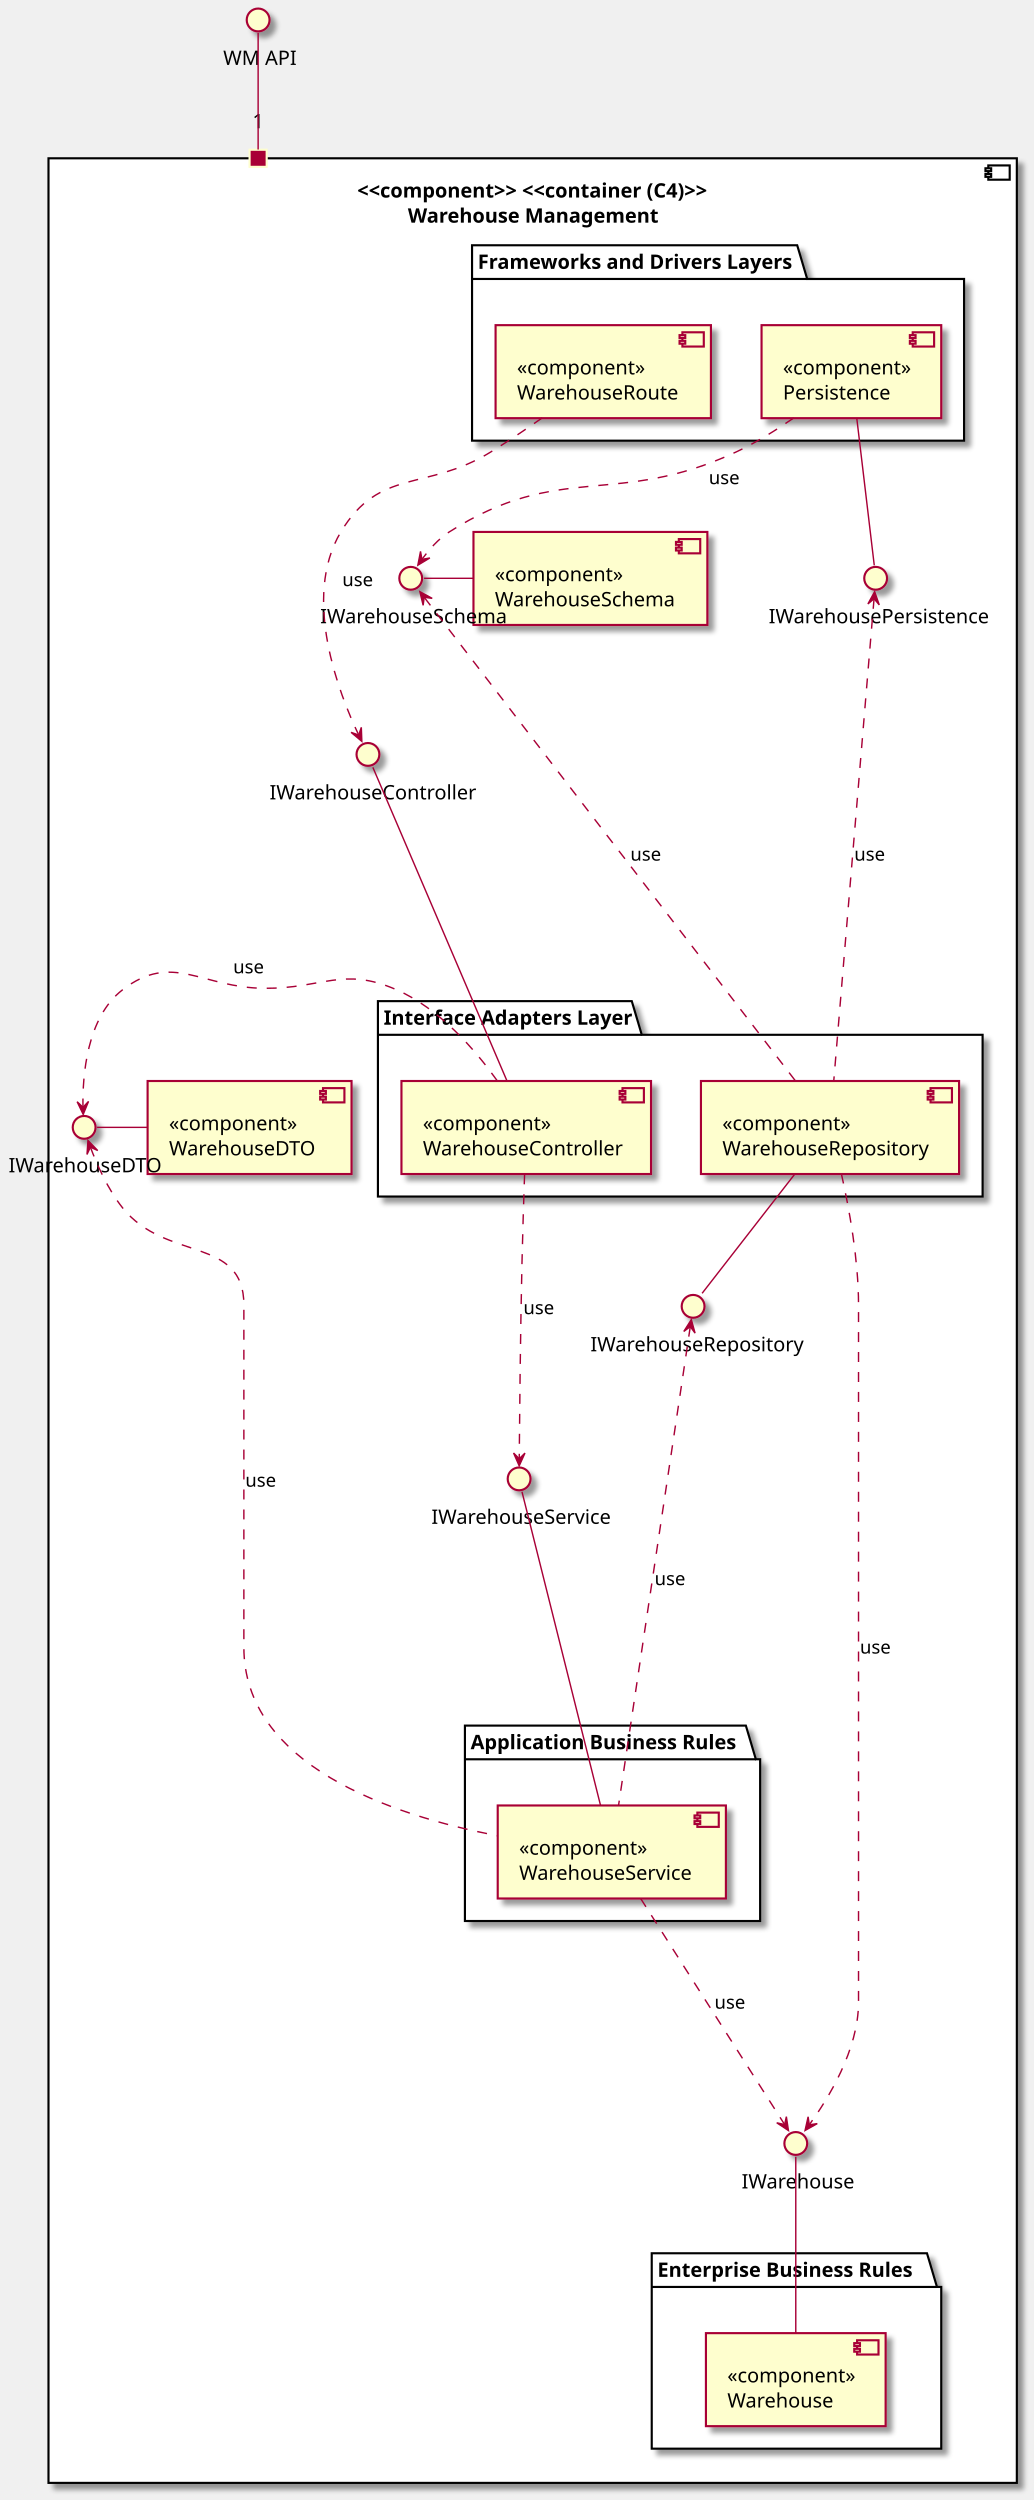
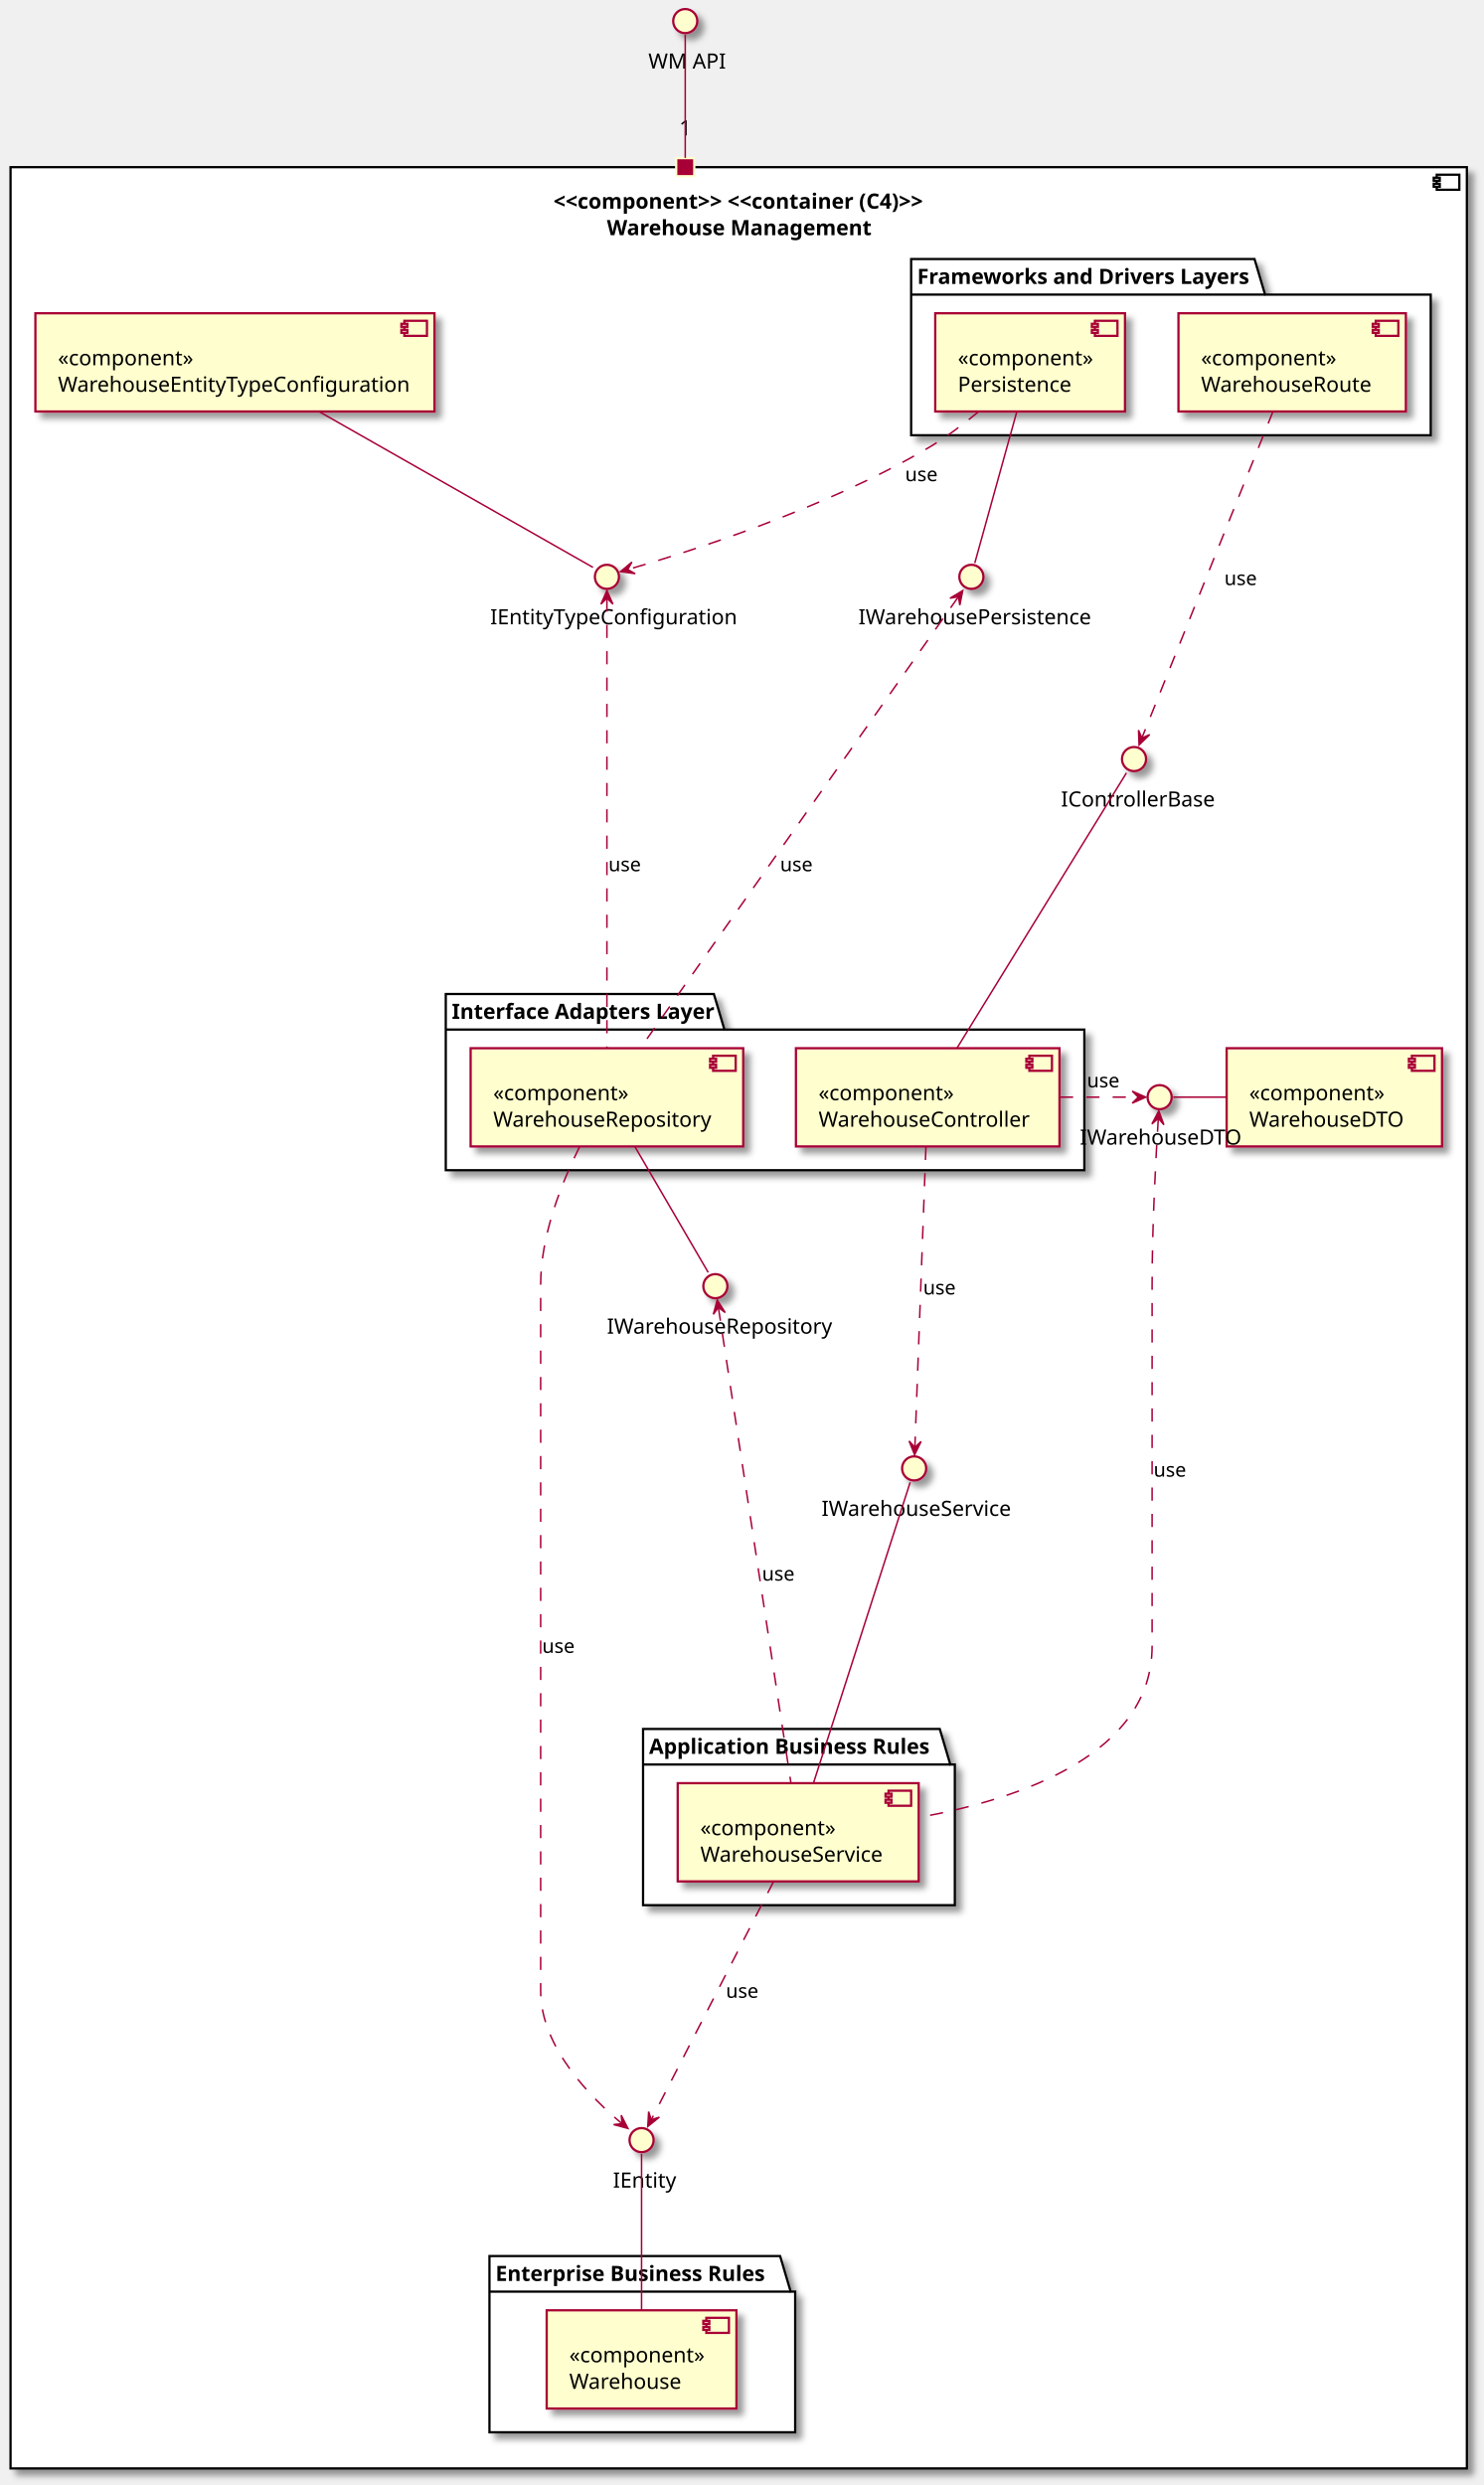
- <svg xmlns="http://www.w3.org/2000/svg" contentScriptType="application/ecmascript" contentStyleType="text/css" height="1753px" preserveAspectRatio="none" style="width:725px;height:1753px;background:#FFFFFF;" version="1.1" viewBox="0 0 725 1753" width="725px" zoomAndPan="magnify">
+ <svg xmlns="http://www.w3.org/2000/svg" contentScriptType="application/ecmascript" contentStyleType="text/css" height="1320.8px" preserveAspectRatio="none" style="width:788px;height:1320px;background:#FFFFFF;" version="1.1" viewBox="0 0 788 1320" width="788.8px" zoomAndPan="magnify">
  <defs>
-     <filter height="300%" id="f5cw3altra3ok" width="300%" x="-1" y="-1">
-       <feGaussianBlur result="blurOut" stdDeviation="2.0" />
+     <filter height="300%" id="f17r2874kumos0" width="300%" x="-1" y="-1">
+       <feGaussianBlur result="blurOut" stdDeviation="1.6" />
      <feColorMatrix in="blurOut" result="blurOut2" type="matrix" values="0 0 0 0 0 0 0 0 0 0 0 0 0 0 0 0 0 0 .4 0" />
-       <feOffset dx="4.0" dy="4.0" in="blurOut2" result="blurOut3" />
+       <feOffset dx="3.2" dy="3.2" in="blurOut2" result="blurOut3" />
      <feBlend in="SourceGraphic" in2="blurOut3" mode="normal" />
    </filter>
  </defs>
  <g>
-     <rect fill="#FFFFFF" filter="url(#f5cw3altra3ok)" height="1630" style="stroke:#000000;stroke-width:1.5;" width="679" x="34" y="111" />
-     <rect fill="#FFFFFF" height="10" style="stroke:#000000;stroke-width:1.5;" width="15" x="693" y="116" />
-     <rect fill="#FFFFFF" height="2" style="stroke:#000000;stroke-width:1.5;" width="4" x="691" y="118" />
-     <rect fill="#FFFFFF" height="2" style="stroke:#000000;stroke-width:1.5;" width="4" x="691" y="122" />
-     <text fill="#000000" font-family="sans-serif" font-size="14" font-weight="bold" lengthAdjust="spacing" textLength="246" x="250.5" y="138.533">&lt;&lt;component&gt;&gt; &lt;&lt;container (C4)&gt;&gt;</text>
-     <text fill="#000000" font-family="sans-serif" font-size="14" font-weight="bold" lengthAdjust="spacing" textLength="175" x="286" y="156.143">Warehouse Management</text>
-     <text fill="#000000" font-family="sans-serif" font-size="14" font-weight="bold" lengthAdjust="spacing" textLength="0" x="375.5" y="173.752" />
-     <polygon fill="#FFFFFF" filter="url(#f5cw3altra3ok)" points="331,172,559,172,566,195.609,676,195.609,676,309,331,309,331,172" style="stroke:#000000;stroke-width:1.5;" />
-     <line style="stroke:#000000;stroke-width:1.5;" x1="331" x2="566" y1="195.609" y2="195.609" />
-     <text fill="#000000" font-family="sans-serif" font-size="14" font-weight="bold" lengthAdjust="spacing" textLength="222" x="335" y="188.533">Frameworks and Drivers Layers</text>
-     <polygon fill="#FFFFFF" filter="url(#f5cw3altra3ok)" points="265,702,443,702,450,725.609,689,725.609,689,839,265,839,265,702" style="stroke:#000000;stroke-width:1.5;" />
-     <line style="stroke:#000000;stroke-width:1.5;" x1="265" x2="450" y1="725.609" y2="725.609" />
-     <text fill="#000000" font-family="sans-serif" font-size="14" font-weight="bold" lengthAdjust="spacing" textLength="172" x="269" y="718.533">Interface Adapters Layer</text>
-     <polygon fill="#FFFFFF" filter="url(#f5cw3altra3ok)" points="326,1210,523,1210,530,1233.609,533,1233.609,533,1347,326,1347,326,1210" style="stroke:#000000;stroke-width:1.5;" />
-     <line style="stroke:#000000;stroke-width:1.5;" x1="326" x2="530" y1="1233.609" y2="1233.609" />
-     <text fill="#000000" font-family="sans-serif" font-size="14" font-weight="bold" lengthAdjust="spacing" textLength="191" x="330" y="1226.533">Application Business Rules</text>
-     <polygon fill="#FFFFFF" filter="url(#f5cw3altra3ok)" points="457,1580,650,1580,657,1603.609,660,1603.609,660,1717,457,1717,457,1580" style="stroke:#000000;stroke-width:1.5;" />
-     <line style="stroke:#000000;stroke-width:1.5;" x1="457" x2="657" y1="1603.609" y2="1603.609" />
-     <text fill="#000000" font-family="sans-serif" font-size="14" font-weight="bold" lengthAdjust="spacing" textLength="187" x="461" y="1596.533">Enterprise Business Rules</text>
-     <text fill="#000000" font-family="sans-serif" font-size="14" lengthAdjust="spacing" textLength="8" x="177" y="89.924">1</text>
-     <rect fill="#A80036" height="12" style="stroke:#FEFECE;stroke-width:1.5;" width="12" x="175" y="105" />
-     <rect fill="#FEFECE" filter="url(#f5cw3altra3ok)" height="65.219" style="stroke:#A80036;stroke-width:1.5;" width="143" x="103.5" y="758" />
-     <rect fill="#FEFECE" height="10" style="stroke:#A80036;stroke-width:1.5;" width="15" x="226.5" y="763" />
-     <rect fill="#FEFECE" height="2" style="stroke:#A80036;stroke-width:1.5;" width="4" x="224.5" y="765" />
-     <rect fill="#FEFECE" height="2" style="stroke:#A80036;stroke-width:1.5;" width="4" x="224.5" y="769" />
-     <text fill="#000000" font-family="sans-serif" font-size="14" lengthAdjust="spacing" textLength="86" x="118.5" y="792.533">«component»</text>
-     <text fill="#000000" font-family="sans-serif" font-size="14" lengthAdjust="spacing" textLength="103" x="118.5" y="810.143">WarehouseDTO</text>
-     <rect fill="#FEFECE" filter="url(#f5cw3altra3ok)" height="65.219" style="stroke:#A80036;stroke-width:1.5;" width="164" x="332" y="373" />
-     <rect fill="#FEFECE" height="10" style="stroke:#A80036;stroke-width:1.5;" width="15" x="476" y="378" />
-     <rect fill="#FEFECE" height="2" style="stroke:#A80036;stroke-width:1.5;" width="4" x="474" y="380" />
-     <rect fill="#FEFECE" height="2" style="stroke:#A80036;stroke-width:1.5;" width="4" x="474" y="384" />
-     <text fill="#000000" font-family="sans-serif" font-size="14" lengthAdjust="spacing" textLength="86" x="347" y="407.533">«component»</text>
-     <text fill="#000000" font-family="sans-serif" font-size="14" lengthAdjust="spacing" textLength="124" x="347" y="425.143">WarehouseSchema</text>
-     <ellipse cx="258" cy="529" fill="#FEFECE" filter="url(#f5cw3altra3ok)" rx="8" ry="8" style="stroke:#A80036;stroke-width:1.5;" />
-     <text fill="#000000" font-family="sans-serif" font-size="14" lengthAdjust="spacing" textLength="138" x="189" y="560.533">IWarehouseController</text>
-     <ellipse cx="364" cy="1037" fill="#FEFECE" filter="url(#f5cw3altra3ok)" rx="8" ry="8" style="stroke:#A80036;stroke-width:1.5;" />
-     <text fill="#000000" font-family="sans-serif" font-size="14" lengthAdjust="spacing" textLength="123" x="302.5" y="1068.533">IWarehouseService</text>
-     <ellipse cx="614" cy="405.5" fill="#FEFECE" filter="url(#f5cw3altra3ok)" rx="8" ry="8" style="stroke:#A80036;stroke-width:1.5;" />
-     <text fill="#000000" font-family="sans-serif" font-size="14" lengthAdjust="spacing" textLength="150" x="539" y="437.033">IWarehousePersistence</text>
-     <ellipse cx="558" cy="1503" fill="#FEFECE" filter="url(#f5cw3altra3ok)" rx="8" ry="8" style="stroke:#A80036;stroke-width:1.5;" />
-     <text fill="#000000" font-family="sans-serif" font-size="14" lengthAdjust="spacing" textLength="76" x="520" y="1534.533">IWarehouse</text>
-     <ellipse cx="486" cy="916" fill="#FEFECE" filter="url(#f5cw3altra3ok)" rx="8" ry="8" style="stroke:#A80036;stroke-width:1.5;" />
-     <text fill="#000000" font-family="sans-serif" font-size="14" lengthAdjust="spacing" textLength="144" x="414" y="947.533">IWarehouseRepository</text>
-     <ellipse cx="59" cy="790.5" fill="#FEFECE" filter="url(#f5cw3altra3ok)" rx="8" ry="8" style="stroke:#A80036;stroke-width:1.5;" />
-     <text fill="#000000" font-family="sans-serif" font-size="14" lengthAdjust="spacing" textLength="106" x="6" y="822.033">IWarehouseDTO</text>
-     <ellipse cx="288" cy="405.5" fill="#FEFECE" filter="url(#f5cw3altra3ok)" rx="8" ry="8" style="stroke:#A80036;stroke-width:1.5;" />
-     <text fill="#000000" font-family="sans-serif" font-size="14" lengthAdjust="spacing" textLength="127" x="224.5" y="437.033">IWarehouseSchema</text>
-     <rect fill="#FEFECE" filter="url(#f5cw3altra3ok)" height="65.219" style="stroke:#A80036;stroke-width:1.5;" width="151" x="347.5" y="228" />
-     <rect fill="#FEFECE" height="10" style="stroke:#A80036;stroke-width:1.5;" width="15" x="478.5" y="233" />
-     <rect fill="#FEFECE" height="2" style="stroke:#A80036;stroke-width:1.5;" width="4" x="476.5" y="235" />
-     <rect fill="#FEFECE" height="2" style="stroke:#A80036;stroke-width:1.5;" width="4" x="476.5" y="239" />
-     <text fill="#000000" font-family="sans-serif" font-size="14" lengthAdjust="spacing" textLength="86" x="362.5" y="262.533">«component»</text>
-     <text fill="#000000" font-family="sans-serif" font-size="14" lengthAdjust="spacing" textLength="111" x="362.5" y="280.143">WarehouseRoute</text>
-     <rect fill="#FEFECE" filter="url(#f5cw3altra3ok)" height="65.219" style="stroke:#A80036;stroke-width:1.5;" width="126" x="534" y="228" />
-     <rect fill="#FEFECE" height="10" style="stroke:#A80036;stroke-width:1.5;" width="15" x="640" y="233" />
-     <rect fill="#FEFECE" height="2" style="stroke:#A80036;stroke-width:1.5;" width="4" x="638" y="235" />
-     <rect fill="#FEFECE" height="2" style="stroke:#A80036;stroke-width:1.5;" width="4" x="638" y="239" />
-     <text fill="#000000" font-family="sans-serif" font-size="14" lengthAdjust="spacing" textLength="86" x="549" y="262.533">«component»</text>
-     <text fill="#000000" font-family="sans-serif" font-size="14" lengthAdjust="spacing" textLength="74" x="549" y="280.143">Persistence</text>
-     <rect fill="#FEFECE" filter="url(#f5cw3altra3ok)" height="65.219" style="stroke:#A80036;stroke-width:1.5;" width="175" x="281.5" y="758" />
-     <rect fill="#FEFECE" height="10" style="stroke:#A80036;stroke-width:1.5;" width="15" x="436.5" y="763" />
-     <rect fill="#FEFECE" height="2" style="stroke:#A80036;stroke-width:1.5;" width="4" x="434.5" y="765" />
-     <rect fill="#FEFECE" height="2" style="stroke:#A80036;stroke-width:1.5;" width="4" x="434.5" y="769" />
-     <text fill="#000000" font-family="sans-serif" font-size="14" lengthAdjust="spacing" textLength="86" x="296.5" y="792.533">«component»</text>
-     <text fill="#000000" font-family="sans-serif" font-size="14" lengthAdjust="spacing" textLength="135" x="296.5" y="810.143">WarehouseController</text>
-     <rect fill="#FEFECE" filter="url(#f5cw3altra3ok)" height="65.219" style="stroke:#A80036;stroke-width:1.5;" width="181" x="491.5" y="758" />
-     <rect fill="#FEFECE" height="10" style="stroke:#A80036;stroke-width:1.5;" width="15" x="652.5" y="763" />
-     <rect fill="#FEFECE" height="2" style="stroke:#A80036;stroke-width:1.5;" width="4" x="650.5" y="765" />
-     <rect fill="#FEFECE" height="2" style="stroke:#A80036;stroke-width:1.5;" width="4" x="650.5" y="769" />
-     <text fill="#000000" font-family="sans-serif" font-size="14" lengthAdjust="spacing" textLength="86" x="506.5" y="792.533">«component»</text>
-     <text fill="#000000" font-family="sans-serif" font-size="14" lengthAdjust="spacing" textLength="141" x="506.5" y="810.143">WarehouseRepository</text>
-     <rect fill="#FEFECE" filter="url(#f5cw3altra3ok)" height="65.219" style="stroke:#A80036;stroke-width:1.5;" width="160" x="349" y="1266" />
-     <rect fill="#FEFECE" height="10" style="stroke:#A80036;stroke-width:1.5;" width="15" x="489" y="1271" />
-     <rect fill="#FEFECE" height="2" style="stroke:#A80036;stroke-width:1.5;" width="4" x="487" y="1273" />
-     <rect fill="#FEFECE" height="2" style="stroke:#A80036;stroke-width:1.5;" width="4" x="487" y="1277" />
-     <text fill="#000000" font-family="sans-serif" font-size="14" lengthAdjust="spacing" textLength="86" x="364" y="1300.533">«component»</text>
-     <text fill="#000000" font-family="sans-serif" font-size="14" lengthAdjust="spacing" textLength="120" x="364" y="1318.143">WarehouseService</text>
-     <rect fill="#FEFECE" filter="url(#f5cw3altra3ok)" height="65.219" style="stroke:#A80036;stroke-width:1.5;" width="126" x="495" y="1636" />
-     <rect fill="#FEFECE" height="10" style="stroke:#A80036;stroke-width:1.5;" width="15" x="601" y="1641" />
-     <rect fill="#FEFECE" height="2" style="stroke:#A80036;stroke-width:1.5;" width="4" x="599" y="1643" />
-     <rect fill="#FEFECE" height="2" style="stroke:#A80036;stroke-width:1.5;" width="4" x="599" y="1647" />
-     <text fill="#000000" font-family="sans-serif" font-size="14" lengthAdjust="spacing" textLength="86" x="510" y="1670.533">«component»</text>
-     <text fill="#000000" font-family="sans-serif" font-size="14" lengthAdjust="spacing" textLength="73" x="510" y="1688.143">Warehouse</text>
-     <ellipse cx="181" cy="14" fill="#FEFECE" filter="url(#f5cw3altra3ok)" rx="8" ry="8" style="stroke:#A80036;stroke-width:1.5;" />
-     <text fill="#000000" font-family="sans-serif" font-size="14" lengthAdjust="spacing" textLength="49" x="156.5" y="45.533">WM API</text>
-     <path d="M181,23.1 C181,42.12 181,89.23 181,104.87 " fill="none" id="api-1" style="stroke:#A80036;stroke-width:1.0;" />
-     <path d="M380.18,293.01 C368.62,301.12 355.99,309.63 344,317 C298.94,344.7 266.21,327.65 239,373 C211.29,419.18 238.02,487.01 251.39,515.1 " fill="none" id="UI-to-API1" style="stroke:#A80036;stroke-width:1.0;stroke-dasharray:7.0,7.0;" />
-     <polygon fill="#A80036" points="253.72,519.86,253.361,510.018,251.524,515.368,246.174,513.531,253.72,519.86" style="stroke:#A80036;stroke-width:1.0;" />
-     <text fill="#000000" font-family="sans-serif" font-size="13" lengthAdjust="spacing" textLength="21" x="240" y="410.995">use</text>
-     <path d="M261.44,538.05 C275.61,571.16 329.81,697.88 355.43,757.78 " fill="none" id="API1-CT" style="stroke:#A80036;stroke-width:1.0;" />
-     <path d="M366.02,1046.05 C374.31,1079.16 406.05,1205.88 421.05,1265.78 " fill="none" id="API2-SV" style="stroke:#A80036;stroke-width:1.0;" />
-     <path d="M367.84,823.43 C367.21,841.74 366.47,865.16 366,886 C364.86,936.56 364.3,996.73 364.09,1022.83 " fill="none" id="CT-to-API2" style="stroke:#A80036;stroke-width:1.0;stroke-dasharray:7.0,7.0;" />
-     <polygon fill="#A80036" points="364.06,1027.87,368.111,1018.893,364.089,1022.87,360.111,1018.847,364.06,1027.87" style="stroke:#A80036;stroke-width:1.0;" />
-     <text fill="#000000" font-family="sans-serif" font-size="13" lengthAdjust="spacing" textLength="21" x="367" y="921.495">use</text>
-     <path d="M600.77,293.24 C604.74,326.64 610.73,377.03 613.04,396.46 " fill="none" id="PRT-API3" style="stroke:#A80036;stroke-width:1.0;" />
-     <path d="M612.88,419.91 C608.34,474.24 591.25,678.82 584.63,757.96 " fill="none" id="API3-backto-RP" style="stroke:#A80036;stroke-width:1.0;stroke-dasharray:7.0,7.0;" />
-     <polygon fill="#A80036" points="613.3,414.86,608.568,423.498,612.886,419.843,616.541,424.16,613.3,414.86" style="stroke:#A80036;stroke-width:1.0;" />
-     <text fill="#000000" font-family="sans-serif" font-size="13" lengthAdjust="spacing" textLength="21" x="599" y="603.495">use</text>
-     <path d="M558,1512.33 C558,1534.78 558,1597.43 558,1635.91 " fill="none" id="API4-WH" style="stroke:#A80036;stroke-width:1.0;" />
-     <path d="M449.16,1331.14 C478.08,1376.54 530.06,1458.14 549.95,1489.37 " fill="none" id="SV-to-API4" style="stroke:#A80036;stroke-width:1.0;stroke-dasharray:7.0,7.0;" />
-     <polygon fill="#A80036" points="552.86,1493.94,551.396,1484.2,550.173,1489.724,544.65,1488.5,552.86,1493.94" style="stroke:#A80036;stroke-width:1.0;" />
-     <text fill="#000000" font-family="sans-serif" font-size="13" lengthAdjust="spacing" textLength="21" x="501" y="1408.495">use</text>
-     <path d="M557.28,823.3 C535.5,851.32 505.29,890.19 492.32,906.87 " fill="none" id="RP-API5" style="stroke:#A80036;stroke-width:1.0;" />
-     <path d="M484.01,930.32 C475.93,984.21 445.55,1187.03 433.74,1265.87 " fill="none" id="API5-backto-SV" style="stroke:#A80036;stroke-width:1.0;stroke-dasharray:7.0,7.0;" />
-     <polygon fill="#A80036" points="484.76,925.3,479.47,933.608,484.019,930.245,487.382,934.793,484.76,925.3" style="stroke:#A80036;stroke-width:1.0;" />
-     <text fill="#000000" font-family="sans-serif" font-size="13" lengthAdjust="spacing" textLength="21" x="459" y="1111.495">use</text>
-     <path d="M589.96,823 C595.54,847.82 602,883.4 602,915 C602,915 602,915 602,1404 C602,1437.35 580.53,1471.93 567.58,1489.75 " fill="none" id="RP-to-API4" style="stroke:#A80036;stroke-width:1.0;stroke-dasharray:7.0,7.0;" />
-     <polygon fill="#A80036" points="564.49,1493.91,573.071,1489.076,567.474,1489.898,566.652,1484.301,564.49,1493.91" style="stroke:#A80036;stroke-width:1.0;" />
-     <text fill="#000000" font-family="sans-serif" font-size="13" lengthAdjust="spacing" textLength="21" x="603" y="1159.495">use</text>
-     <path d="M68.06,790.5 C79.76,790.5 91.46,790.5 103.15,790.5 " fill="none" id="API6-DTO" style="stroke:#A80036;stroke-width:1.0;" />
-     <path d="M348.75,757.94 C332.68,735.37 307.95,707.12 278,694 C240.34,677.51 226.61,693.22 185.5,693 C141.28,692.76 121.06,667.04 86,694 C60.7,713.45 57.8,754.58 58.18,776.33 " fill="none" id="CT-to-API6" style="stroke:#A80036;stroke-width:1.0;stroke-dasharray:7.0,7.0;" />
-     <polygon fill="#A80036" points="58.34,781.42,62.081,772.309,58.197,776.422,54.085,772.538,58.34,781.42" style="stroke:#A80036;stroke-width:1.0;" />
-     <text fill="#000000" font-family="sans-serif" font-size="13" lengthAdjust="spacing" textLength="21" x="163.5" y="682.495">use</text>
-     <path d="M63.38,804.37 C67.84,816.25 75.58,833.96 86,847 C116.21,884.79 171,866.62 171,915 C171,915 171,915 171,1155 C171,1237.38 273.04,1272.51 348.78,1287.23 " fill="none" id="API6-backto-SV" style="stroke:#A80036;stroke-width:1.0;stroke-dasharray:7.0,7.0;" />
-     <polygon fill="#A80036" points="61.68,799.67,61.006,809.496,63.393,804.367,68.522,806.755,61.68,799.67" style="stroke:#A80036;stroke-width:1.0;" />
-     <text fill="#000000" font-family="sans-serif" font-size="13" lengthAdjust="spacing" textLength="21" x="172" y="1042.495">use</text>
-     <path d="M297.35,405.5 C308.89,405.5 320.44,405.5 331.98,405.5 " fill="none" id="API7-SCHEMA" style="stroke:#A80036;stroke-width:1.0;" />
-     <path d="M297.55,418.94 C338.09,471.75 496.67,678.34 557.79,757.96 " fill="none" id="API7-backto-RP" style="stroke:#A80036;stroke-width:1.0;stroke-dasharray:7.0,7.0;" />
-     <polygon fill="#A80036" points="294.41,414.86,296.709,424.437,297.451,418.829,303.059,419.571,294.41,414.86" style="stroke:#A80036;stroke-width:1.0;" />
-     <text fill="#000000" font-family="sans-serif" font-size="13" lengthAdjust="spacing" textLength="21" x="442" y="603.495">use</text>
-     <path d="M556.54,293.07 C544.04,301.73 529.91,310.52 516,317 C431.95,356.18 393.23,323.2 315,373 C307.4,377.84 300.78,385.47 295.99,392.01 " fill="none" id="PRT-to-API7" style="stroke:#A80036;stroke-width:1.0;stroke-dasharray:7.0,7.0;" />
-     <polygon fill="#A80036" points="292.99,396.32,301.426,391.237,295.855,392.223,294.87,386.652,292.99,396.32" style="stroke:#A80036;stroke-width:1.0;" />
-     <text fill="#000000" font-family="sans-serif" font-size="13" lengthAdjust="spacing" textLength="21" x="497" y="339.495">use</text>
+     <rect fill="#FFFFFF" filter="url(#f17r2874kumos0)" height="1222.4" style="stroke:#000000;stroke-width:1.2;" width="773.6" x="5.6" y="88.8" />
+     <rect fill="#FFFFFF" height="8" style="stroke:#000000;stroke-width:1.2;" width="12" x="763.2" y="92.8" />
+     <rect fill="#FFFFFF" height="1.6" style="stroke:#000000;stroke-width:1.2;" width="3.2" x="761.6" y="94.4" />
+     <rect fill="#FFFFFF" height="1.6" style="stroke:#000000;stroke-width:1.2;" width="3.2" x="761.6" y="97.6" />
+     <text fill="#000000" font-family="sans-serif" font-size="11.2" font-weight="bold" lengthAdjust="spacing" textLength="196.8" x="294" y="110.827">&lt;&lt;component&gt;&gt; &lt;&lt;container (C4)&gt;&gt;</text>
+     <text fill="#000000" font-family="sans-serif" font-size="11.2" font-weight="bold" lengthAdjust="spacing" textLength="140" x="322.4" y="124.914">Warehouse Management</text>
+     <text fill="#000000" font-family="sans-serif" font-size="11.2" font-weight="bold" lengthAdjust="spacing" textLength="0" x="394" y="139.002" />
+     <polygon fill="#FFFFFF" filter="url(#f17r2874kumos0)" points="484,137.6,666.4,137.6,672,156.488,760,156.488,760,231.2,484,231.2,484,137.6" style="stroke:#000000;stroke-width:1.2;" />
+     <line style="stroke:#000000;stroke-width:1.2;" x1="484" x2="672" y1="156.488" y2="156.488" />
+     <text fill="#000000" font-family="sans-serif" font-size="11.2" font-weight="bold" lengthAdjust="spacing" textLength="177.6" x="487.2" y="150.827">Frameworks and Drivers Layers</text>
+     <polygon fill="#FFFFFF" filter="url(#f17r2874kumos0)" points="236.8,528,379.2,528,384.8,546.888,576,546.888,576,621.6,236.8,621.6,236.8,528" style="stroke:#000000;stroke-width:1.2;" />
+     <line style="stroke:#000000;stroke-width:1.2;" x1="236.8" x2="384.8" y1="546.888" y2="546.888" />
+     <text fill="#000000" font-family="sans-serif" font-size="11.2" font-weight="bold" lengthAdjust="spacing" textLength="137.6" x="240" y="541.227">Interface Adapters Layer</text>
+     <polygon fill="#FFFFFF" filter="url(#f17r2874kumos0)" points="341.6,918.4,499.2,918.4,504.8,937.288,507.2,937.288,507.2,1012,341.6,1012,341.6,918.4" style="stroke:#000000;stroke-width:1.2;" />
+     <line style="stroke:#000000;stroke-width:1.2;" x1="341.6" x2="504.8" y1="937.288" y2="937.288" />
+     <text fill="#000000" font-family="sans-serif" font-size="11.2" font-weight="bold" lengthAdjust="spacing" textLength="152.8" x="344.8" y="931.627">Application Business Rules</text>
+     <polygon fill="#FFFFFF" filter="url(#f17r2874kumos0)" points="260,1198.4,414.4,1198.4,420,1217.287,422.4,1217.287,422.4,1292,260,1292,260,1198.4" style="stroke:#000000;stroke-width:1.2;" />
+     <line style="stroke:#000000;stroke-width:1.2;" x1="260" x2="420" y1="1217.287" y2="1217.287" />
+     <text fill="#000000" font-family="sans-serif" font-size="11.2" font-weight="bold" lengthAdjust="spacing" textLength="149.6" x="263.2" y="1211.627">Enterprise Business Rules</text>
+     <text fill="#000000" font-family="sans-serif" font-size="11.2" lengthAdjust="spacing" textLength="6.4" x="360.8" y="71.939">1</text>
+     <rect fill="#A80036" height="9.6" style="stroke:#FEFECE;stroke-width:1.2;" width="9.6" x="359.2" y="84" />
+     <rect fill="#FEFECE" filter="url(#f17r2874kumos0)" height="52.175" style="stroke:#A80036;stroke-width:1.2;" width="114.4" x="651.6" y="556.8" />
+     <rect fill="#FEFECE" height="8" style="stroke:#A80036;stroke-width:1.2;" width="12" x="750" y="560.8" />
+     <rect fill="#FEFECE" height="1.6" style="stroke:#A80036;stroke-width:1.2;" width="3.2" x="748.4" y="562.4" />
+     <rect fill="#FEFECE" height="1.6" style="stroke:#A80036;stroke-width:1.2;" width="3.2" x="748.4" y="565.6" />
+     <text fill="#000000" font-family="sans-serif" font-size="11.2" lengthAdjust="spacing" textLength="68.8" x="663.6" y="584.427">«component»</text>
+     <text fill="#000000" font-family="sans-serif" font-size="11.2" lengthAdjust="spacing" textLength="82.4" x="663.6" y="598.514">WarehouseDTO</text>
+     <rect fill="#FEFECE" filter="url(#f17r2874kumos0)" height="52.175" style="stroke:#A80036;stroke-width:1.2;" width="212" x="18.8" y="166.4" />
+     <rect fill="#FEFECE" height="8" style="stroke:#A80036;stroke-width:1.2;" width="12" x="214.8" y="170.4" />
+     <rect fill="#FEFECE" height="1.6" style="stroke:#A80036;stroke-width:1.2;" width="3.2" x="213.2" y="172" />
+     <rect fill="#FEFECE" height="1.6" style="stroke:#A80036;stroke-width:1.2;" width="3.2" x="213.2" y="175.2" />
+     <text fill="#000000" font-family="sans-serif" font-size="11.2" lengthAdjust="spacing" textLength="68.8" x="30.8" y="194.027">«component»</text>
+     <text fill="#000000" font-family="sans-serif" font-size="11.2" lengthAdjust="spacing" textLength="180" x="30.8" y="208.114">WarehouseEntityTypeConfiguration</text>
+     <ellipse cx="602.4" cy="403.2" fill="#FEFECE" filter="url(#f17r2874kumos0)" rx="6.4" ry="6.4" style="stroke:#A80036;stroke-width:1.2;" />
+     <text fill="#000000" font-family="sans-serif" font-size="11.2" lengthAdjust="spacing" textLength="77.6" x="563.6" y="428.427">IControllerBase</text>
+     <ellipse cx="485.6" cy="780" fill="#FEFECE" filter="url(#f17r2874kumos0)" rx="6.4" ry="6.4" style="stroke:#A80036;stroke-width:1.2;" />
+     <text fill="#000000" font-family="sans-serif" font-size="11.2" lengthAdjust="spacing" textLength="98.4" x="436.4" y="805.227">IWarehouseService</text>
+     <ellipse cx="516" cy="306.4" fill="#FEFECE" filter="url(#f17r2874kumos0)" rx="6.4" ry="6.4" style="stroke:#A80036;stroke-width:1.2;" />
+     <text fill="#000000" font-family="sans-serif" font-size="11.2" lengthAdjust="spacing" textLength="120" x="456" y="331.627">IWarehousePersistence</text>
+     <ellipse cx="340.8" cy="1136.8" fill="#FEFECE" filter="url(#f17r2874kumos0)" rx="6.4" ry="6.4" style="stroke:#A80036;stroke-width:1.2;" />
+     <text fill="#000000" font-family="sans-serif" font-size="11.2" lengthAdjust="spacing" textLength="30.4" x="325.6" y="1162.027">IEntity</text>
+     <ellipse cx="380" cy="683.2" fill="#FEFECE" filter="url(#f17r2874kumos0)" rx="6.4" ry="6.4" style="stroke:#A80036;stroke-width:1.2;" />
+     <text fill="#000000" font-family="sans-serif" font-size="11.2" lengthAdjust="spacing" textLength="115.2" x="322.4" y="708.427">IWarehouseRepository</text>
+     <ellipse cx="616" cy="582.8" fill="#FEFECE" filter="url(#f17r2874kumos0)" rx="6.4" ry="6.4" style="stroke:#A80036;stroke-width:1.2;" />
+     <text fill="#000000" font-family="sans-serif" font-size="11.2" lengthAdjust="spacing" textLength="84.8" x="573.6" y="608.027">IWarehouseDTO</text>
+     <ellipse cx="322.4" cy="306.4" fill="#FEFECE" filter="url(#f17r2874kumos0)" rx="6.4" ry="6.4" style="stroke:#A80036;stroke-width:1.2;" />
+     <text fill="#000000" font-family="sans-serif" font-size="11.2" lengthAdjust="spacing" textLength="124" x="260.4" y="331.627">IEntityTypeConfiguration</text>
+     <rect fill="#FEFECE" filter="url(#f17r2874kumos0)" height="52.175" style="stroke:#A80036;stroke-width:1.2;" width="120.8" x="626" y="166.4" />
+     <rect fill="#FEFECE" height="8" style="stroke:#A80036;stroke-width:1.2;" width="12" x="730.8" y="170.4" />
+     <rect fill="#FEFECE" height="1.6" style="stroke:#A80036;stroke-width:1.2;" width="3.2" x="729.2" y="172" />
+     <rect fill="#FEFECE" height="1.6" style="stroke:#A80036;stroke-width:1.2;" width="3.2" x="729.2" y="175.2" />
+     <text fill="#000000" font-family="sans-serif" font-size="11.2" lengthAdjust="spacing" textLength="68.8" x="638" y="194.027">«component»</text>
+     <text fill="#000000" font-family="sans-serif" font-size="11.2" lengthAdjust="spacing" textLength="88.8" x="638" y="208.114">WarehouseRoute</text>
+     <rect fill="#FEFECE" filter="url(#f17r2874kumos0)" height="52.175" style="stroke:#A80036;stroke-width:1.2;" width="100.8" x="496.8" y="166.4" />
+     <rect fill="#FEFECE" height="8" style="stroke:#A80036;stroke-width:1.2;" width="12" x="581.6" y="170.4" />
+     <rect fill="#FEFECE" height="1.6" style="stroke:#A80036;stroke-width:1.2;" width="3.2" x="580" y="172" />
+     <rect fill="#FEFECE" height="1.6" style="stroke:#A80036;stroke-width:1.2;" width="3.2" x="580" y="175.2" />
+     <text fill="#000000" font-family="sans-serif" font-size="11.2" lengthAdjust="spacing" textLength="68.8" x="508.8" y="194.027">«component»</text>
+     <text fill="#000000" font-family="sans-serif" font-size="11.2" lengthAdjust="spacing" textLength="59.2" x="508.8" y="208.114">Persistence</text>
+     <rect fill="#FEFECE" filter="url(#f17r2874kumos0)" height="52.175" style="stroke:#A80036;stroke-width:1.2;" width="140" x="422.8" y="556.8" />
+     <rect fill="#FEFECE" height="8" style="stroke:#A80036;stroke-width:1.2;" width="12" x="546.8" y="560.8" />
+     <rect fill="#FEFECE" height="1.6" style="stroke:#A80036;stroke-width:1.2;" width="3.2" x="545.2" y="562.4" />
+     <rect fill="#FEFECE" height="1.6" style="stroke:#A80036;stroke-width:1.2;" width="3.2" x="545.2" y="565.6" />
+     <text fill="#000000" font-family="sans-serif" font-size="11.2" lengthAdjust="spacing" textLength="68.8" x="434.8" y="584.427">«component»</text>
+     <text fill="#000000" font-family="sans-serif" font-size="11.2" lengthAdjust="spacing" textLength="108" x="434.8" y="598.514">WarehouseController</text>
+     <rect fill="#FEFECE" filter="url(#f17r2874kumos0)" height="52.175" style="stroke:#A80036;stroke-width:1.2;" width="144.8" x="250" y="556.8" />
+     <rect fill="#FEFECE" height="8" style="stroke:#A80036;stroke-width:1.2;" width="12" x="378.8" y="560.8" />
+     <rect fill="#FEFECE" height="1.6" style="stroke:#A80036;stroke-width:1.2;" width="3.2" x="377.2" y="562.4" />
+     <rect fill="#FEFECE" height="1.6" style="stroke:#A80036;stroke-width:1.2;" width="3.2" x="377.2" y="565.6" />
+     <text fill="#000000" font-family="sans-serif" font-size="11.2" lengthAdjust="spacing" textLength="68.8" x="262" y="584.427">«component»</text>
+     <text fill="#000000" font-family="sans-serif" font-size="11.2" lengthAdjust="spacing" textLength="112.8" x="262" y="598.514">WarehouseRepository</text>
+     <rect fill="#FEFECE" filter="url(#f17r2874kumos0)" height="52.175" style="stroke:#A80036;stroke-width:1.2;" width="128" x="360" y="947.2" />
+     <rect fill="#FEFECE" height="8" style="stroke:#A80036;stroke-width:1.2;" width="12" x="472" y="951.2" />
+     <rect fill="#FEFECE" height="1.6" style="stroke:#A80036;stroke-width:1.2;" width="3.2" x="470.4" y="952.8" />
+     <rect fill="#FEFECE" height="1.6" style="stroke:#A80036;stroke-width:1.2;" width="3.2" x="470.4" y="956" />
+     <text fill="#000000" font-family="sans-serif" font-size="11.2" lengthAdjust="spacing" textLength="68.8" x="372" y="974.827">«component»</text>
+     <text fill="#000000" font-family="sans-serif" font-size="11.2" lengthAdjust="spacing" textLength="96" x="372" y="988.914">WarehouseService</text>
+     <rect fill="#FEFECE" filter="url(#f17r2874kumos0)" height="52.175" style="stroke:#A80036;stroke-width:1.2;" width="100.8" x="290.4" y="1227.2" />
+     <rect fill="#FEFECE" height="8" style="stroke:#A80036;stroke-width:1.2;" width="12" x="375.2" y="1231.2" />
+     <rect fill="#FEFECE" height="1.6" style="stroke:#A80036;stroke-width:1.2;" width="3.2" x="373.6" y="1232.8" />
+     <rect fill="#FEFECE" height="1.6" style="stroke:#A80036;stroke-width:1.2;" width="3.2" x="373.6" y="1236" />
+     <text fill="#000000" font-family="sans-serif" font-size="11.2" lengthAdjust="spacing" textLength="68.8" x="302.4" y="1254.827">«component»</text>
+     <text fill="#000000" font-family="sans-serif" font-size="11.2" lengthAdjust="spacing" textLength="58.4" x="302.4" y="1268.914">Warehouse</text>
+     <ellipse cx="364" cy="11.2" fill="#FEFECE" filter="url(#f17r2874kumos0)" rx="6.4" ry="6.4" style="stroke:#A80036;stroke-width:1.2;" />
+     <text fill="#000000" font-family="sans-serif" font-size="11.2" lengthAdjust="spacing" textLength="39.2" x="344.4" y="36.427">WM API</text>
+     <path d="M364,18.48 C364,33.696 364,71.384 364,83.896 " fill="none" id="api-1" style="stroke:#A80036;stroke-width:0.8;" />
+     <path d="M676.264,218.432 C657.808,264.408 619.432,359.984 606.648,391.824 " fill="none" id="UI-to-API1" style="stroke:#A80036;stroke-width:0.8;stroke-dasharray:7.0,7.0;" />
+     <polygon fill="#A80036" points="605.08,395.72,610.725,390.223,606.566,392.006,604.783,387.846,605.08,395.72" style="stroke:#A80036;stroke-width:0.8;" />
+     <text fill="#000000" font-family="sans-serif" font-size="10.4" lengthAdjust="spacing" textLength="16.8" x="650.4" y="310.796">use</text>
+     <path d="M598.368,410.544 C583.888,434.064 533.984,515.112 508.32,556.792 " fill="none" id="API1-CT" style="stroke:#A80036;stroke-width:0.8;" />
+     <path d="M483.48,787.392 C475.416,812.464 446.416,902.672 432.104,947.184 " fill="none" id="API2-SV" style="stroke:#A80036;stroke-width:0.8;" />
+     <path d="M491.856,609.168 C490.264,652.424 487.104,738.248 486,768.416 " fill="none" id="CT-to-API2" style="stroke:#A80036;stroke-width:0.8;stroke-dasharray:7.0,7.0;" />
+     <polygon fill="#A80036" points="485.84,772.76,489.305,765.684,485.988,768.763,482.909,765.446,485.84,772.76" style="stroke:#A80036;stroke-width:0.8;" />
+     <text fill="#000000" font-family="sans-serif" font-size="10.4" lengthAdjust="spacing" textLength="16.8" x="490.4" y="687.596">use</text>
+     <path d="M540.2,218.424 C532.936,244.576 522.072,283.736 517.808,299.088 " fill="none" id="PRT-API3" style="stroke:#A80036;stroke-width:0.8;" />
+     <path d="M508.984,317.152 C481.6,356.032 381.344,498.328 340.2,556.728 " fill="none" id="API3-backto-RP" style="stroke:#A80036;stroke-width:0.8;stroke-dasharray:7.0,7.0;" />
+     <polygon fill="#A80036" points="511.408,313.72,504.64,317.755,509.1,316.987,509.868,321.447,511.408,313.72" style="stroke:#A80036;stroke-width:0.8;" />
+     <text fill="#000000" font-family="sans-serif" font-size="10.4" lengthAdjust="spacing" textLength="16.8" x="414.4" y="462.796">use</text>
+     <path d="M340.8,1144.104 C340.8,1159.752 340.8,1200.216 340.8,1227.008 " fill="none" id="API4-WH" style="stroke:#A80036;stroke-width:0.8;" />
+     <path d="M411,999.312 C392.344,1035.632 358.824,1100.912 345.992,1125.896 " fill="none" id="SV-to-API4" style="stroke:#A80036;stroke-width:0.8;stroke-dasharray:7.0,7.0;" />
+     <polygon fill="#A80036" points="344.112,1129.552,350.251,1124.613,345.942,1125.995,344.56,1121.686,344.112,1129.552" style="stroke:#A80036;stroke-width:0.8;" />
+     <text fill="#000000" font-family="sans-serif" font-size="10.4" lengthAdjust="spacing" textLength="16.8" x="385.6" y="1061.196">use</text>
+     <path d="M337.232,609.04 C350.296,631.456 368.424,662.552 376.208,675.896 " fill="none" id="RP-API5" style="stroke:#A80036;stroke-width:0.8;" />
+     <path d="M381.624,694.64 C387.936,736.008 410.944,886.8 420.152,947.168 " fill="none" id="API5-backto-SV" style="stroke:#A80036;stroke-width:0.8;stroke-dasharray:7.0,7.0;" />
+     <polygon fill="#A80036" points="381,690.568,378.906,698.164,381.594,694.524,385.235,697.212,381,690.568" style="stroke:#A80036;stroke-width:0.8;" />
+     <text fill="#000000" font-family="sans-serif" font-size="10.4" lengthAdjust="spacing" textLength="16.8" x="404.8" y="839.596">use</text>
+     <path d="M307.984,608.936 C298.264,628.392 287.2,656.272 287.2,682.4 C287.2,682.4 287.2,682.4 287.2,1057.6 C287.2,1087.8 314.632,1114.912 330.248,1127.904 " fill="none" id="RP-to-API4" style="stroke:#A80036;stroke-width:0.8;stroke-dasharray:7.0,7.0;" />
+     <polygon fill="#A80036" points="333.568,1130.6,329.998,1123.576,330.464,1128.078,325.962,1128.543,333.568,1130.6" style="stroke:#A80036;stroke-width:0.8;" />
+     <text fill="#000000" font-family="sans-serif" font-size="10.4" lengthAdjust="spacing" textLength="16.8" x="288" y="877.996">use</text>
+     <path d="M623.248,582.8 C632.608,582.8 641.968,582.8 651.32,582.8 " fill="none" id="API6-DTO" style="stroke:#A80036;stroke-width:0.8;" />
+     <path d="M563.04,582.8 C579.16,582.8 594.472,582.8 604.448,582.8 " fill="none" id="CT-to-API6" style="stroke:#A80036;stroke-width:0.8;stroke-dasharray:7.0,7.0;" />
+     <polygon fill="#A80036" points="608.64,582.8,601.44,579.6,604.64,582.8,601.44,586,608.64,582.8" style="stroke:#A80036;stroke-width:0.8;" />
+     <text fill="#000000" font-family="sans-serif" font-size="10.4" lengthAdjust="spacing" textLength="16.8" x="577.4" y="577.596">use</text>
+     <path d="M615.288,594.224 C614.136,612.32 612,650.272 612,682.4 C612,682.4 612,682.4 612,874.4 C612,931.632 542.632,955.496 488.176,965.408 " fill="none" id="API6-backto-SV" style="stroke:#A80036;stroke-width:0.8;stroke-dasharray:7.0,7.0;" />
+     <polygon fill="#A80036" points="615.56,590.072,611.894,597.046,615.297,594.063,618.28,597.467,615.56,590.072" style="stroke:#A80036;stroke-width:0.8;" />
+     <text fill="#000000" font-family="sans-serif" font-size="10.4" lengthAdjust="spacing" textLength="16.8" x="612.8" y="784.396">use</text>
+     <path d="M169.144,218.424 C217.616,246 291.52,288.04 314.984,301.384 " fill="none" id="SCHEMA-API7" style="stroke:#A80036;stroke-width:0.8;" />
+     <path d="M322.4,317.872 C322.4,357.744 322.4,498.68 322.4,556.728 " fill="none" id="API7-backto-RP" style="stroke:#A80036;stroke-width:0.8;stroke-dasharray:7.0,7.0;" />
+     <polygon fill="#A80036" points="322.4,313.72,319.2,320.92,322.4,317.72,325.6,320.92,322.4,313.72" style="stroke:#A80036;stroke-width:0.8;" />
+     <text fill="#000000" font-family="sans-serif" font-size="10.4" lengthAdjust="spacing" textLength="16.8" x="323.2" y="462.796">use</text>
+     <path d="M520.064,218.464 C511.944,225.24 502.744,232.176 493.6,237.6 C437.448,270.872 362.024,294.312 333.736,302.448 " fill="none" id="PRT-to-API7" style="stroke:#A80036;stroke-width:0.8;stroke-dasharray:7.0,7.0;" />
+     <polygon fill="#A80036" points="329.616,303.624,337.418,304.723,333.462,302.525,335.66,298.569,329.616,303.624" style="stroke:#A80036;stroke-width:0.8;" />
+     <text fill="#000000" font-family="sans-serif" font-size="10.4" lengthAdjust="spacing" textLength="16.8" x="480.8" y="255.596">use</text>
  </g>
</svg>
